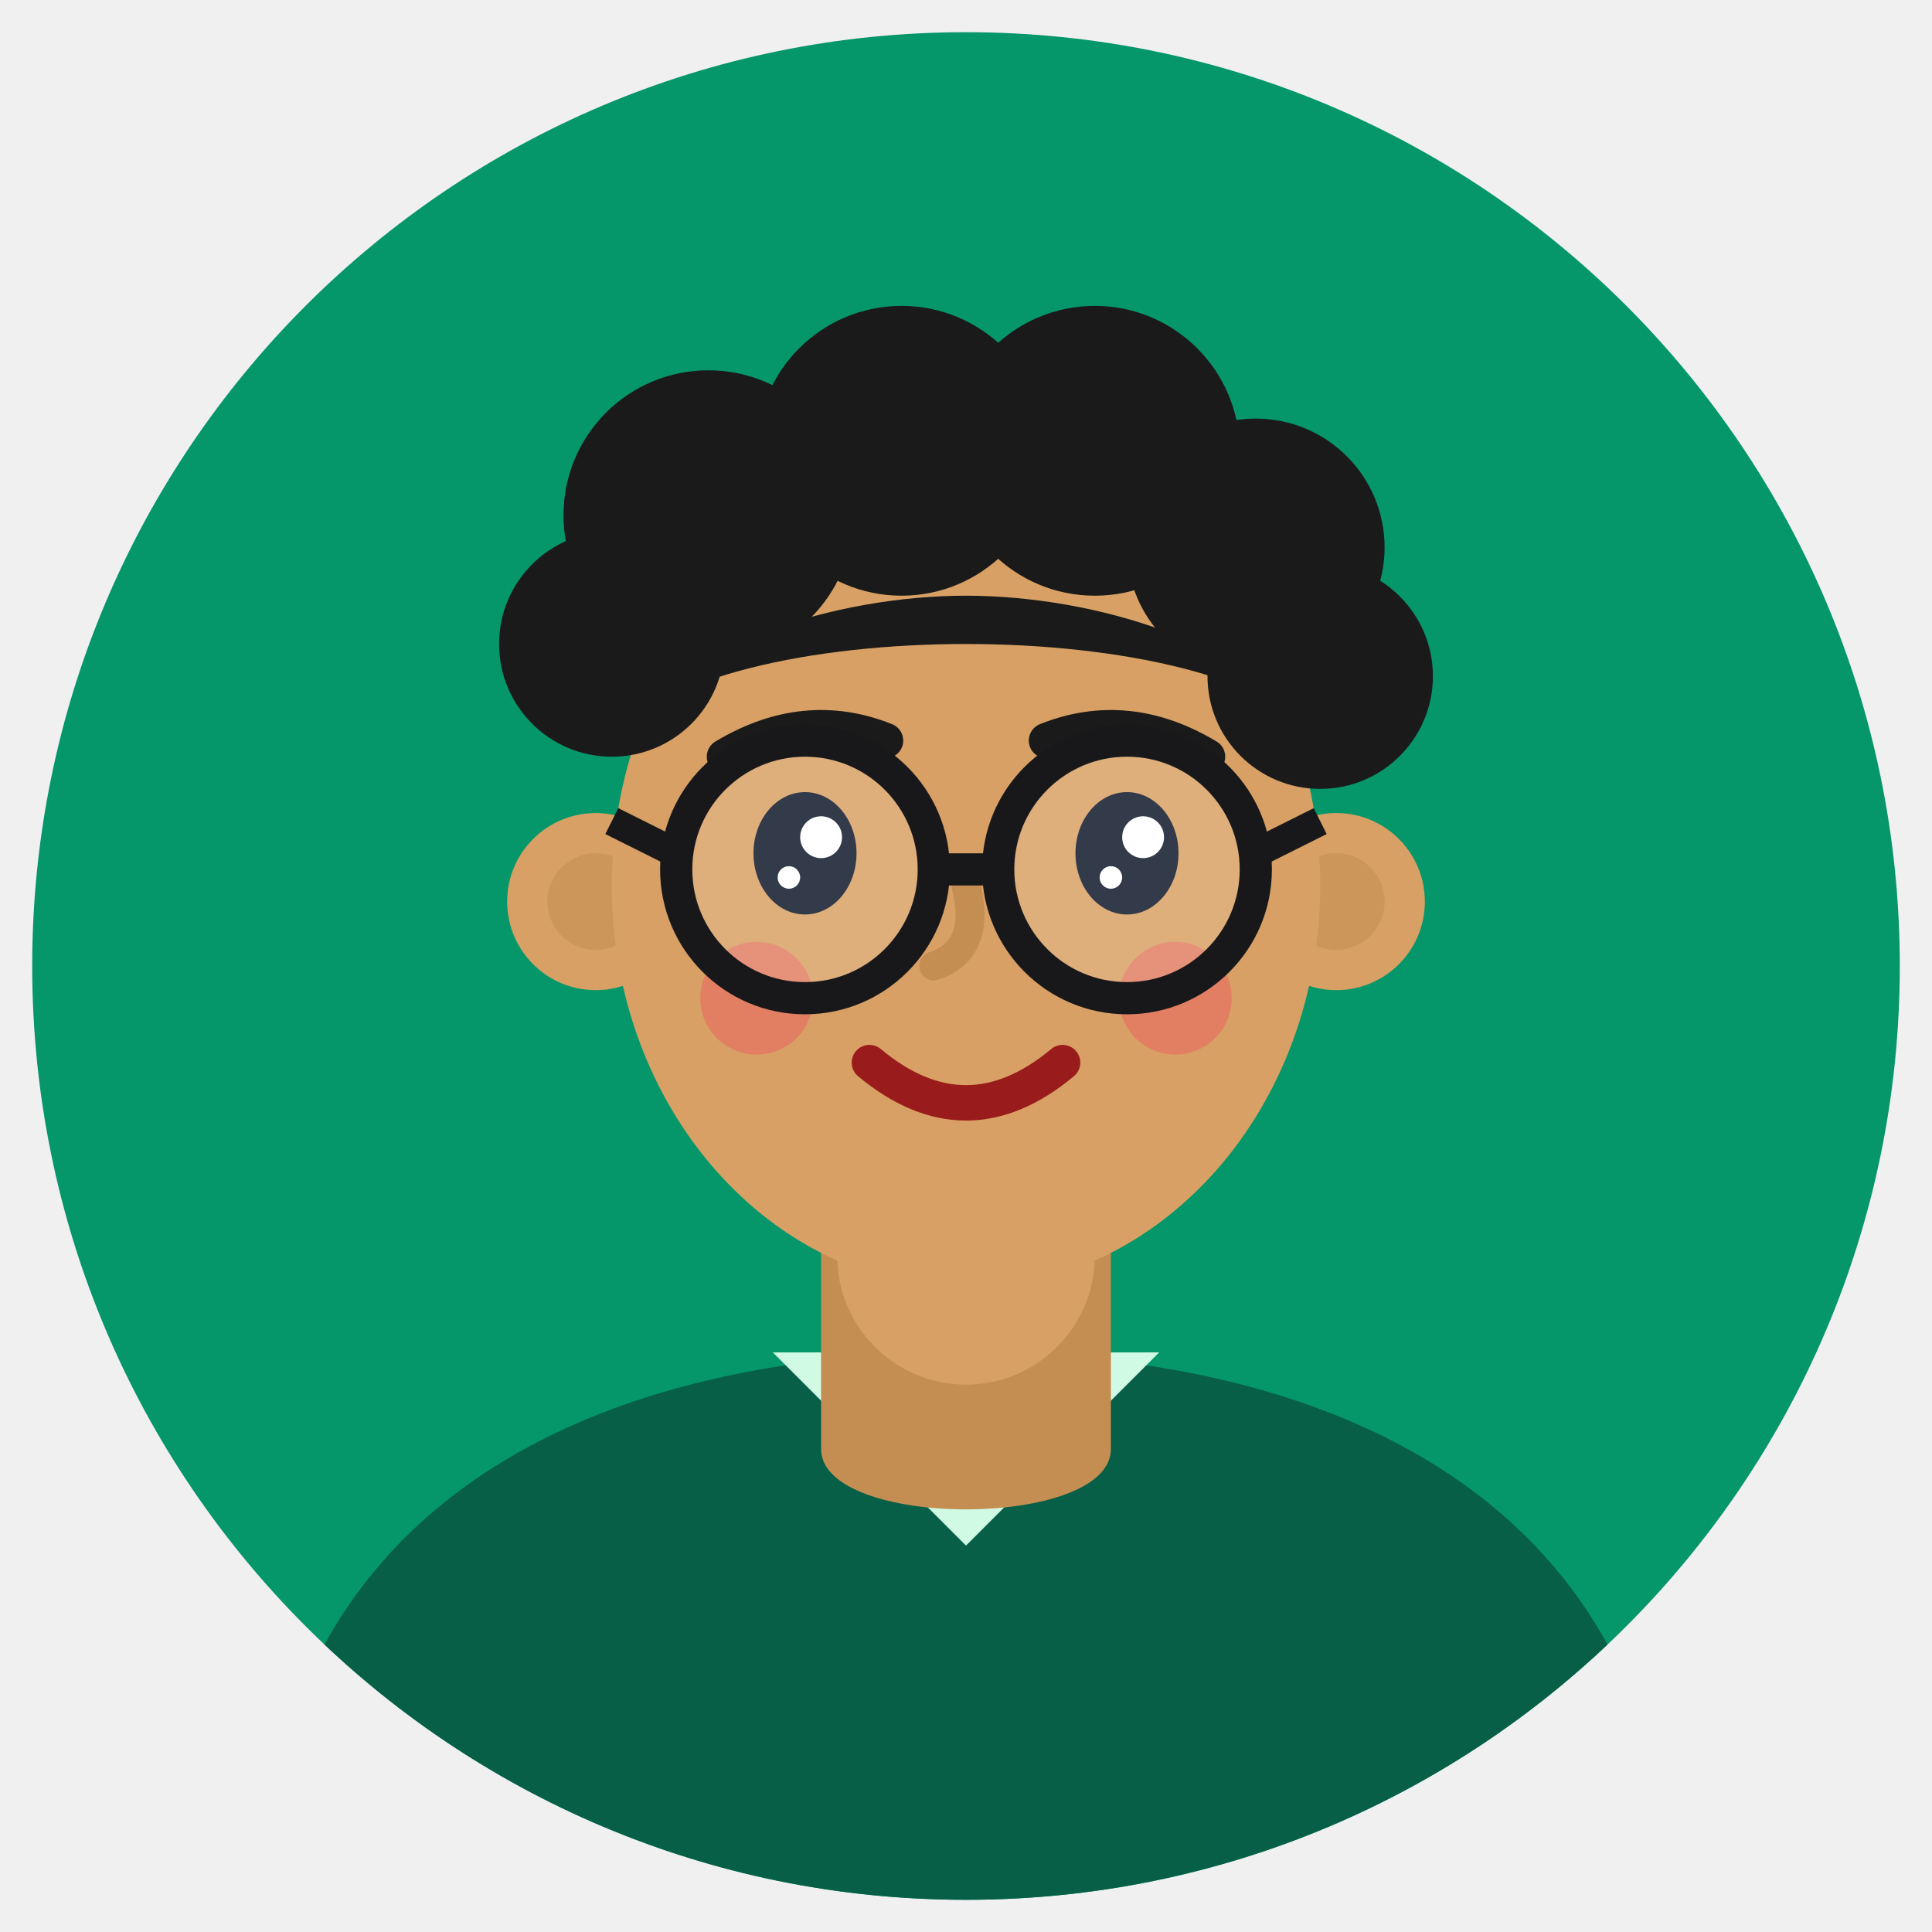
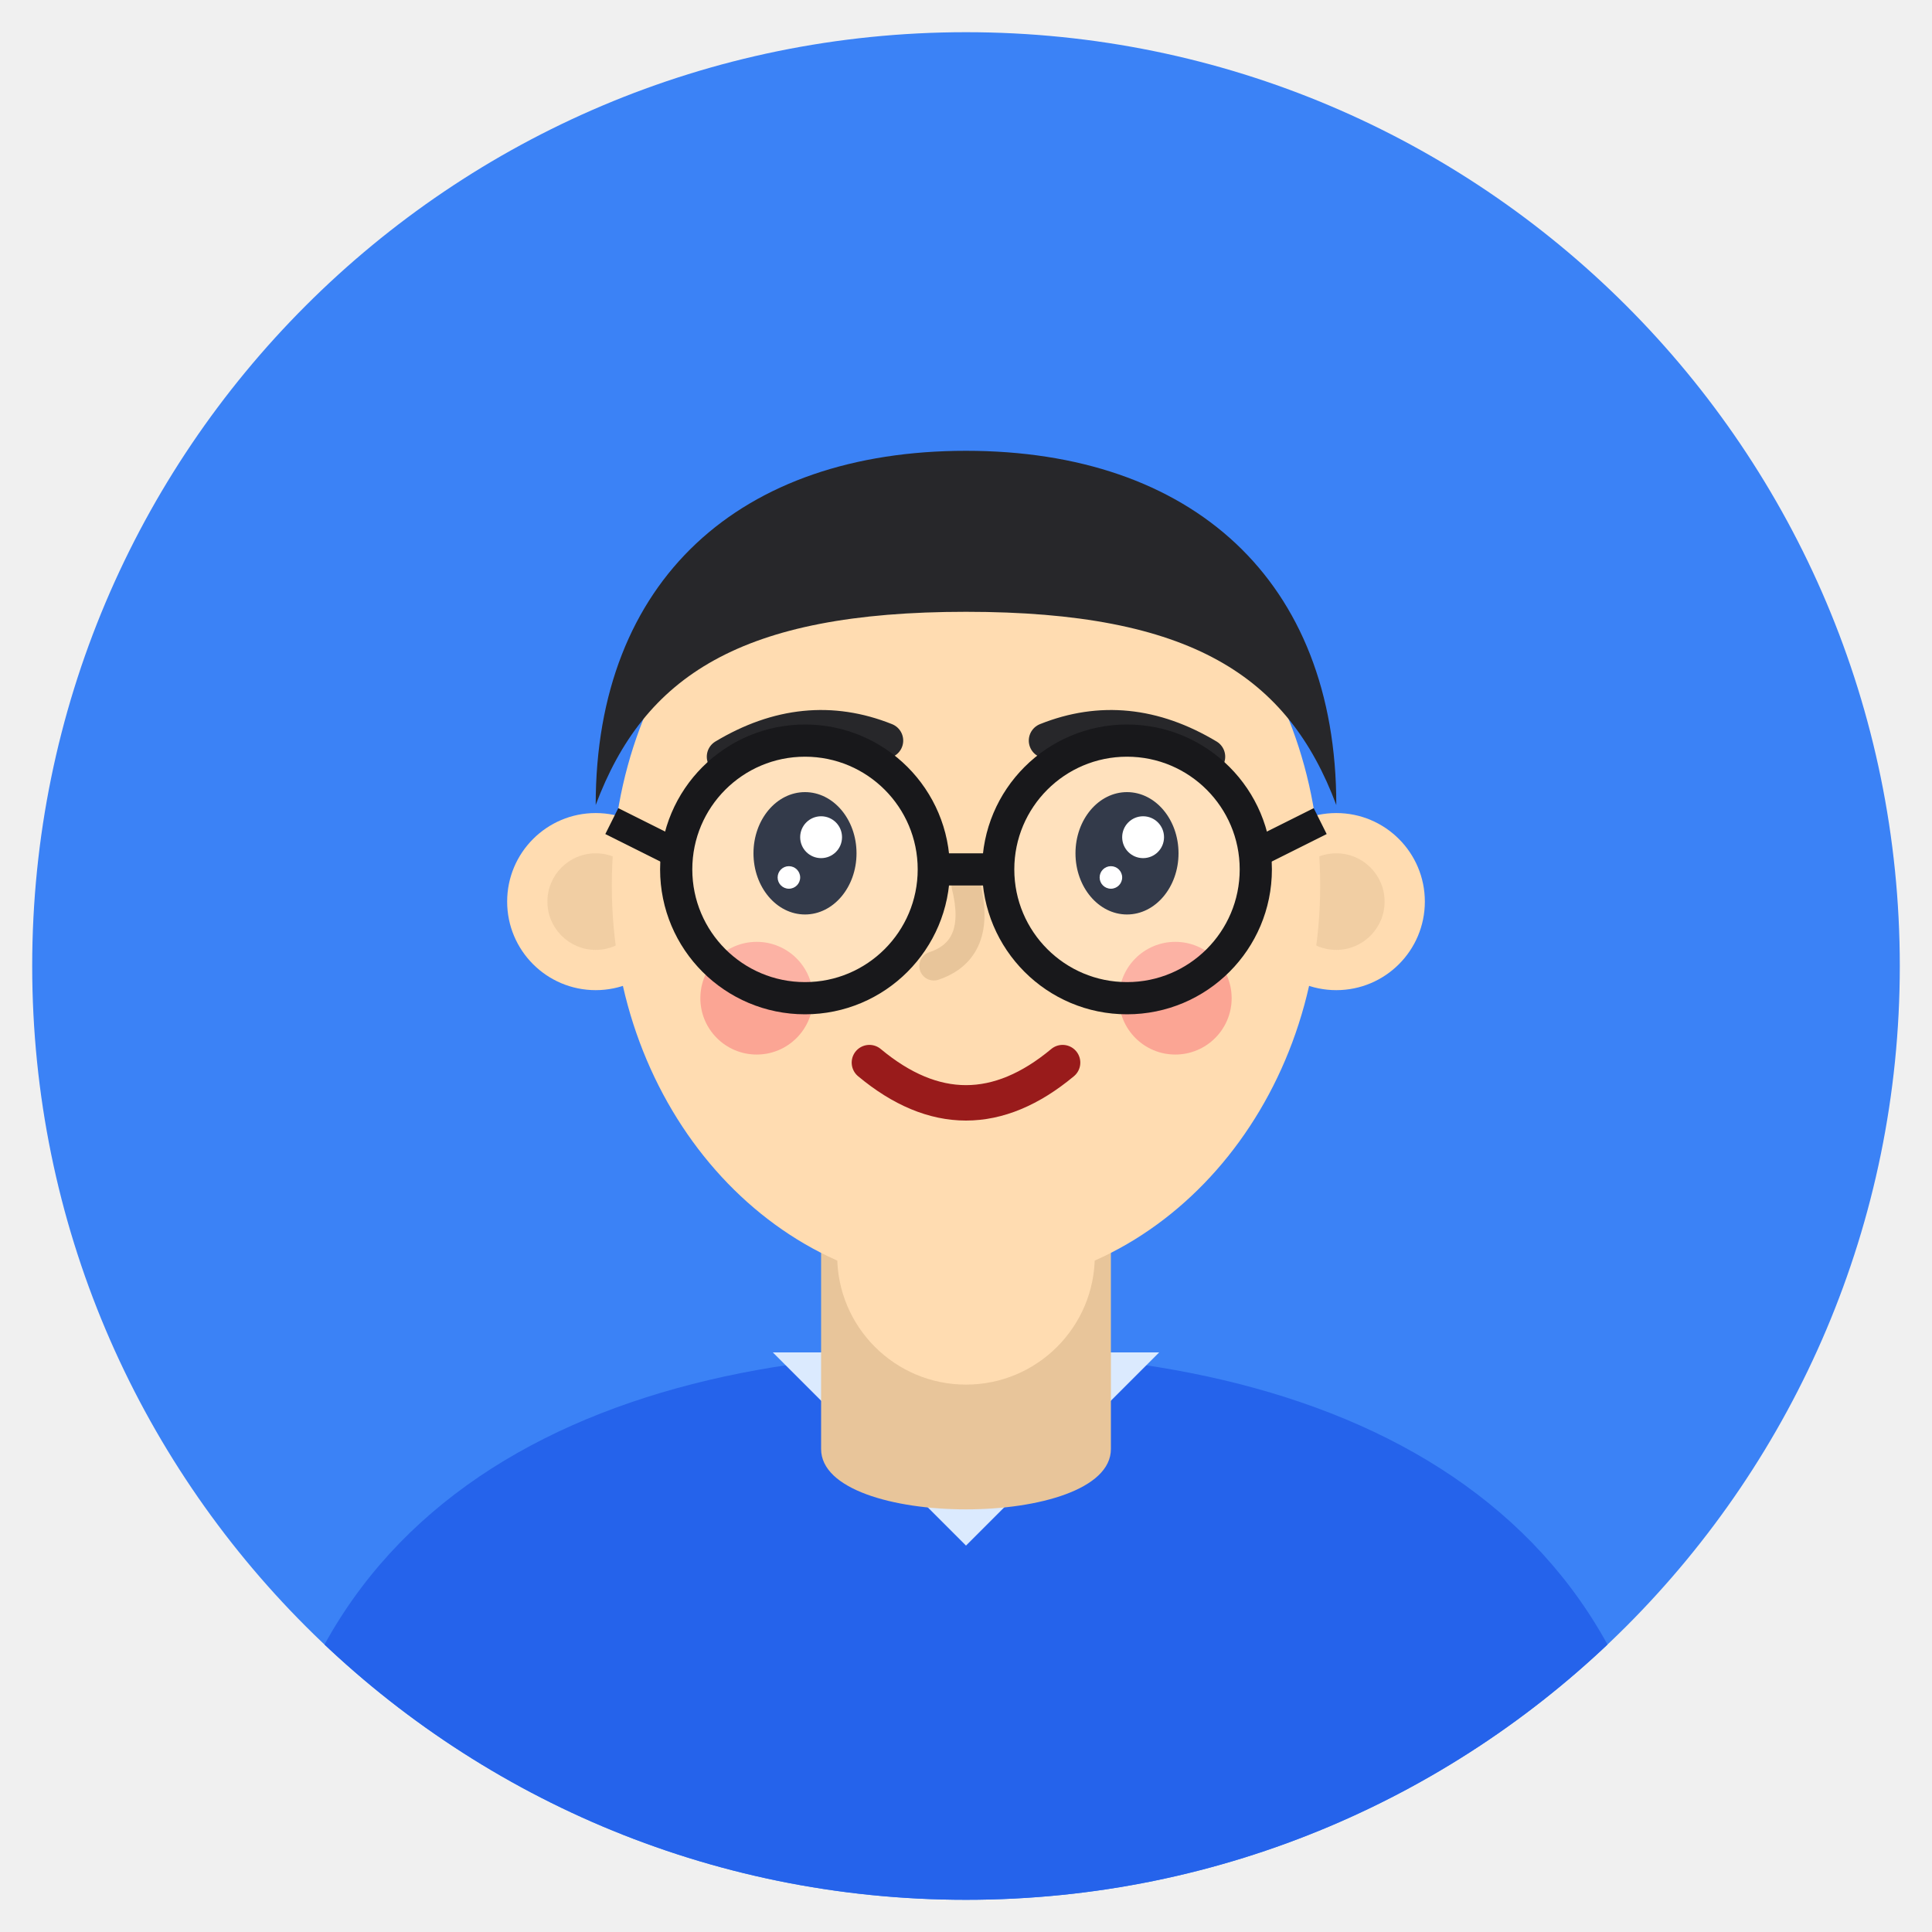
<svg xmlns="http://www.w3.org/2000/svg" viewBox="0 0 120 120" width="100%" height="100%">
-   <circle id="avatar-bg" cx="60" cy="60" r="58" fill="#059669" />
+   <circle id="avatar-bg" cx="60" cy="60" r="58" fill="#3B82F6" />
  <defs>
-     <clipPath id="clip_avatar_05">
+     <clipPath id="clip_avatar_25">
      <circle cx="60" cy="60" r="58" />
    </clipPath>
  </defs>
-   <g clip-path="url(#clip_avatar_05)">
-     <path d="M16 120 C16 94 36 84 60 84 C84 84 104 94 104 120 Z" fill="#065F46" />
-     <path d="M48 84 L60 96 L72 84 Z" fill="#D1FAE5" />
-     <path d="M52 84 L60 92 L68 84 Z" fill="#065F46" opacity="0.3" />
-     <path d="M51 72 L51 90 C51 95 69 95 69 90 L69 72 Z" fill="#C48D52" />
-     <rect x="52" y="70" width="16" height="16" rx="8" fill="#D8A064" />
-     <circle cx="37" cy="56" r="5.5" fill="#D8A064" />
-     <circle cx="37" cy="56" r="3" fill="#C48D52" opacity="0.6" />
-     <circle cx="83" cy="56" r="5.5" fill="#D8A064" />
-     <circle cx="83" cy="56" r="3" fill="#C48D52" opacity="0.6" />
-     <ellipse cx="60" cy="55" rx="22" ry="25" fill="#D8A064" />
+   <g clip-path="url(#clip_avatar_25)">
+     <path d="M16 120 C16 94 36 84 60 84 C84 84 104 94 104 120 Z" fill="#2563EB" />
+     <path d="M48 84 L60 96 L72 84 Z" fill="#DBEAFE" />
+     <path d="M52 84 L60 92 L68 84 Z" fill="#2563EB" opacity="0.3" />
+     <path d="M51 72 L51 90 C51 95 69 95 69 90 L69 72 Z" fill="#E8C59A" />
+     <rect x="52" y="70" width="16" height="16" rx="8" fill="#FFDCB1" />
+     <circle cx="37" cy="56" r="5.5" fill="#FFDCB1" />
+     <circle cx="37" cy="56" r="3" fill="#E8C59A" opacity="0.6" />
+     <circle cx="83" cy="56" r="5.5" fill="#FFDCB1" />
+     <circle cx="83" cy="56" r="3" fill="#E8C59A" opacity="0.6" />
+     <ellipse cx="60" cy="55" rx="22" ry="25" fill="#FFDCB1" />
    <circle cx="47" cy="62" r="3.5" fill="#F43F5E" opacity="0.35" />
    <circle cx="73" cy="62" r="3.5" fill="#F43F5E" opacity="0.35" />
-     <path d="M45 47 Q50 44 55 46" stroke="#1A1A1A" stroke-width="2.2" stroke-linecap="round" fill="none" />
-     <path d="M65 46 Q70 44 75 47" stroke="#1A1A1A" stroke-width="2.2" stroke-linecap="round" fill="none" />
+     <path d="M45 47 Q50 44 55 46" stroke="#27272A" stroke-width="2.2" stroke-linecap="round" fill="none" />
+     <path d="M65 46 Q70 44 75 47" stroke="#27272A" stroke-width="2.2" stroke-linecap="round" fill="none" />
    <ellipse cx="50" cy="53" rx="3.2" ry="3.8" fill="#0F172A" />
    <circle cx="51" cy="52" r="1.3" fill="#FFFFFF" />
    <circle cx="49" cy="54.5" r="0.7" fill="#FFFFFF" />
    <ellipse cx="70" cy="53" rx="3.2" ry="3.8" fill="#0F172A" />
    <circle cx="71" cy="52" r="1.3" fill="#FFFFFF" />
    <circle cx="69" cy="54.5" r="0.7" fill="#FFFFFF" />
-     <path d="M60 55 Q61 59 58 60" stroke="#C48D52" stroke-width="1.8" stroke-linecap="round" fill="none" />
+     <path d="M60 55 Q61 59 58 60" stroke="#E8C59A" stroke-width="1.8" stroke-linecap="round" fill="none" />
    <path d="M54 66 Q60 71 66 66" stroke="#991B1B" stroke-width="2.2" stroke-linecap="round" fill="none" />
    <circle cx="50" cy="54" r="8" fill="rgba(255,255,255,0.15)" stroke="#18181B" stroke-width="2" />
    <circle cx="70" cy="54" r="8" fill="rgba(255,255,255,0.15)" stroke="#18181B" stroke-width="2" />
    <line x1="58" y1="54" x2="62" y2="54" stroke="#18181B" stroke-width="2" />
    <line x1="42" y1="53" x2="38" y2="51" stroke="#18181B" stroke-width="1.8" />
    <line x1="78" y1="53" x2="82" y2="51" stroke="#18181B" stroke-width="1.8" />
-     <circle cx="44" cy="32" r="9" fill="#1A1A1A" />
-     <circle cx="56" cy="28" r="9" fill="#1A1A1A" />
-     <circle cx="68" cy="28" r="9" fill="#1A1A1A" />
-     <circle cx="78" cy="34" r="8" fill="#1A1A1A" />
-     <circle cx="38" cy="40" r="7" fill="#1A1A1A" />
-     <circle cx="82" cy="42" r="7" fill="#1A1A1A" />
-     <path d="M38 46 C44 38 76 38 82 46 C78 40 68 37 60 37 C52 37 42 40 38 46 Z" fill="#1A1A1A" />
+     <path d="M37 50 C37 36 46 28 60 28 C74 28 83 36 83 50 C80 42 74 38 60 38 C46 38 40 42 37 50 Z" fill="#27272A" />
  </g>
</svg>
